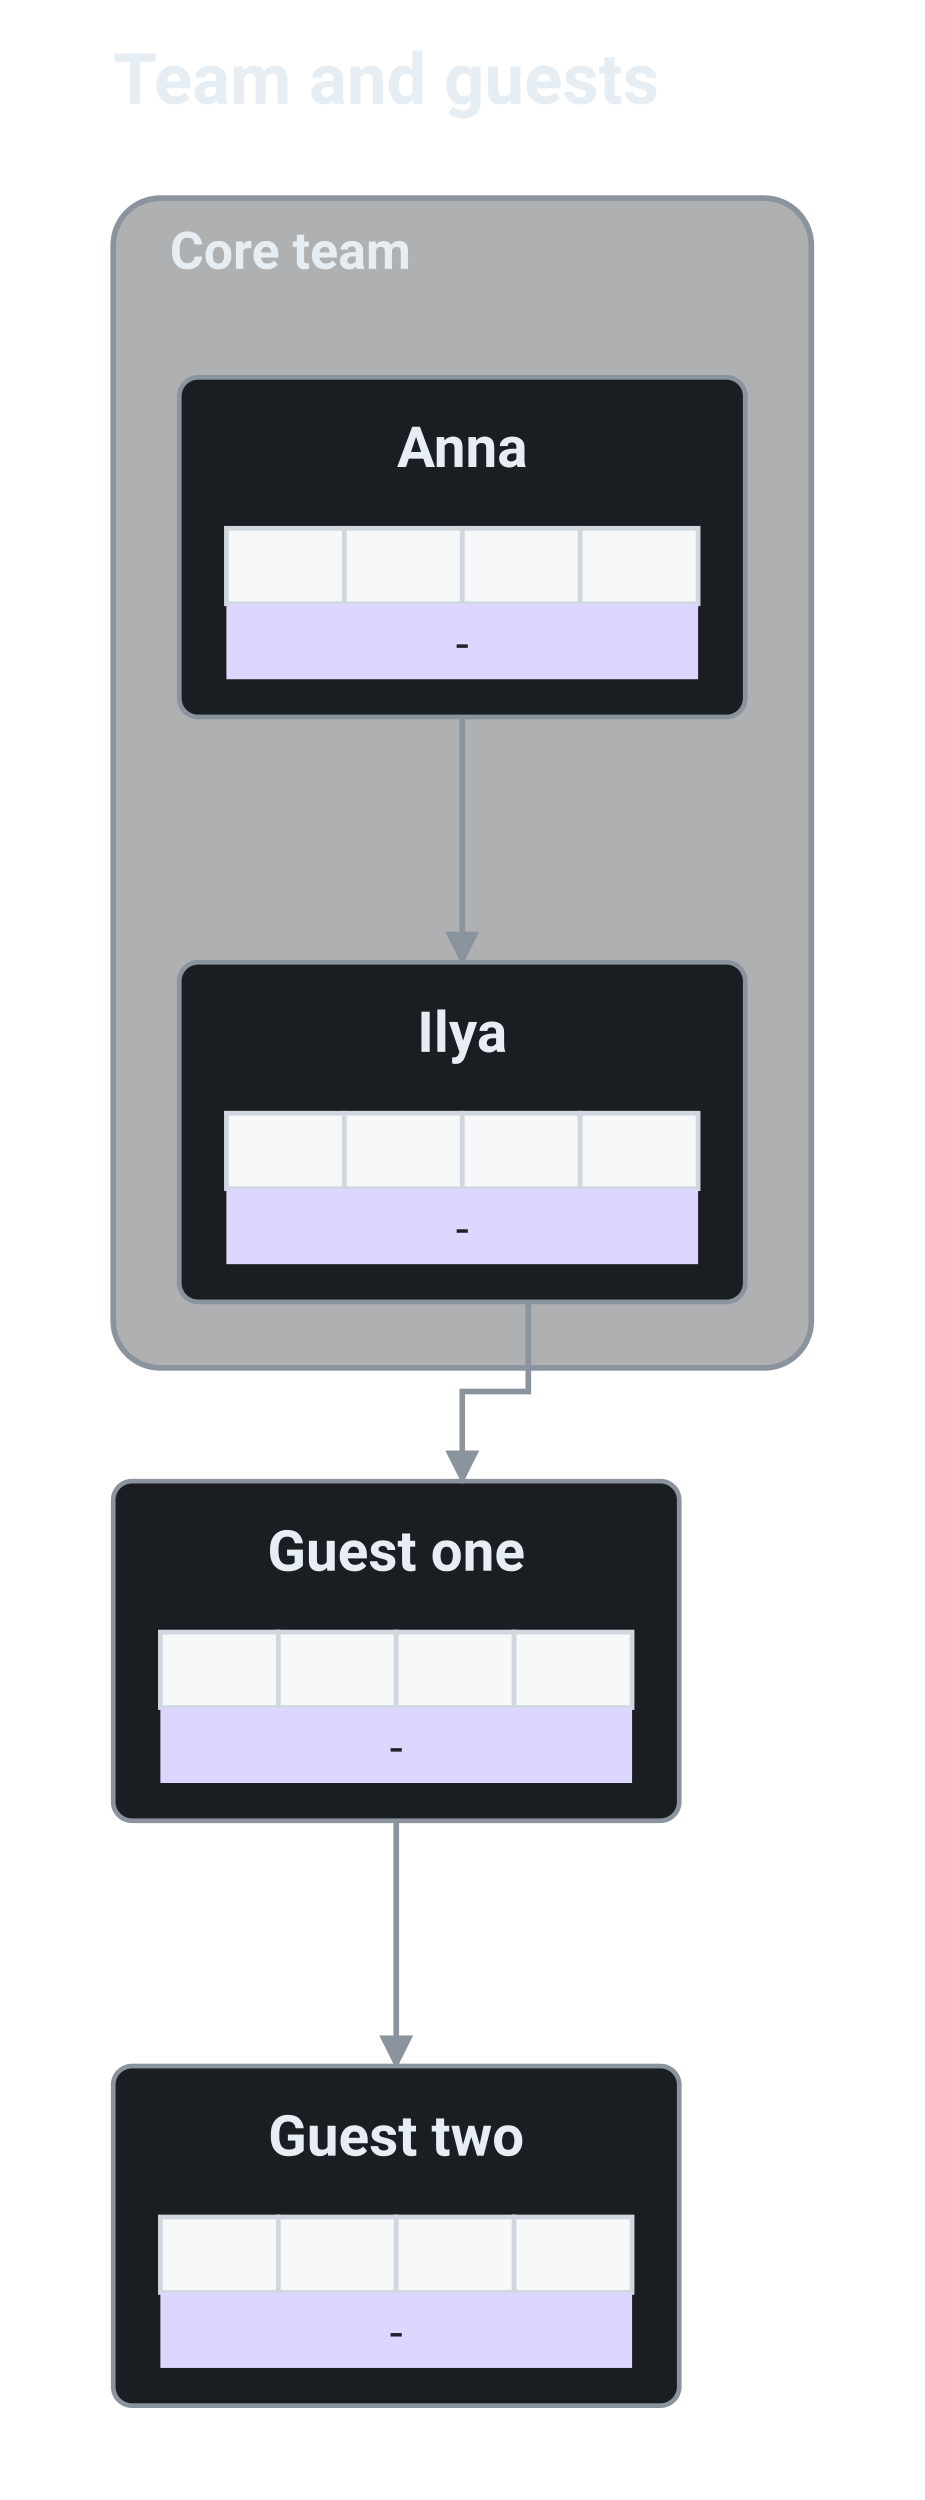
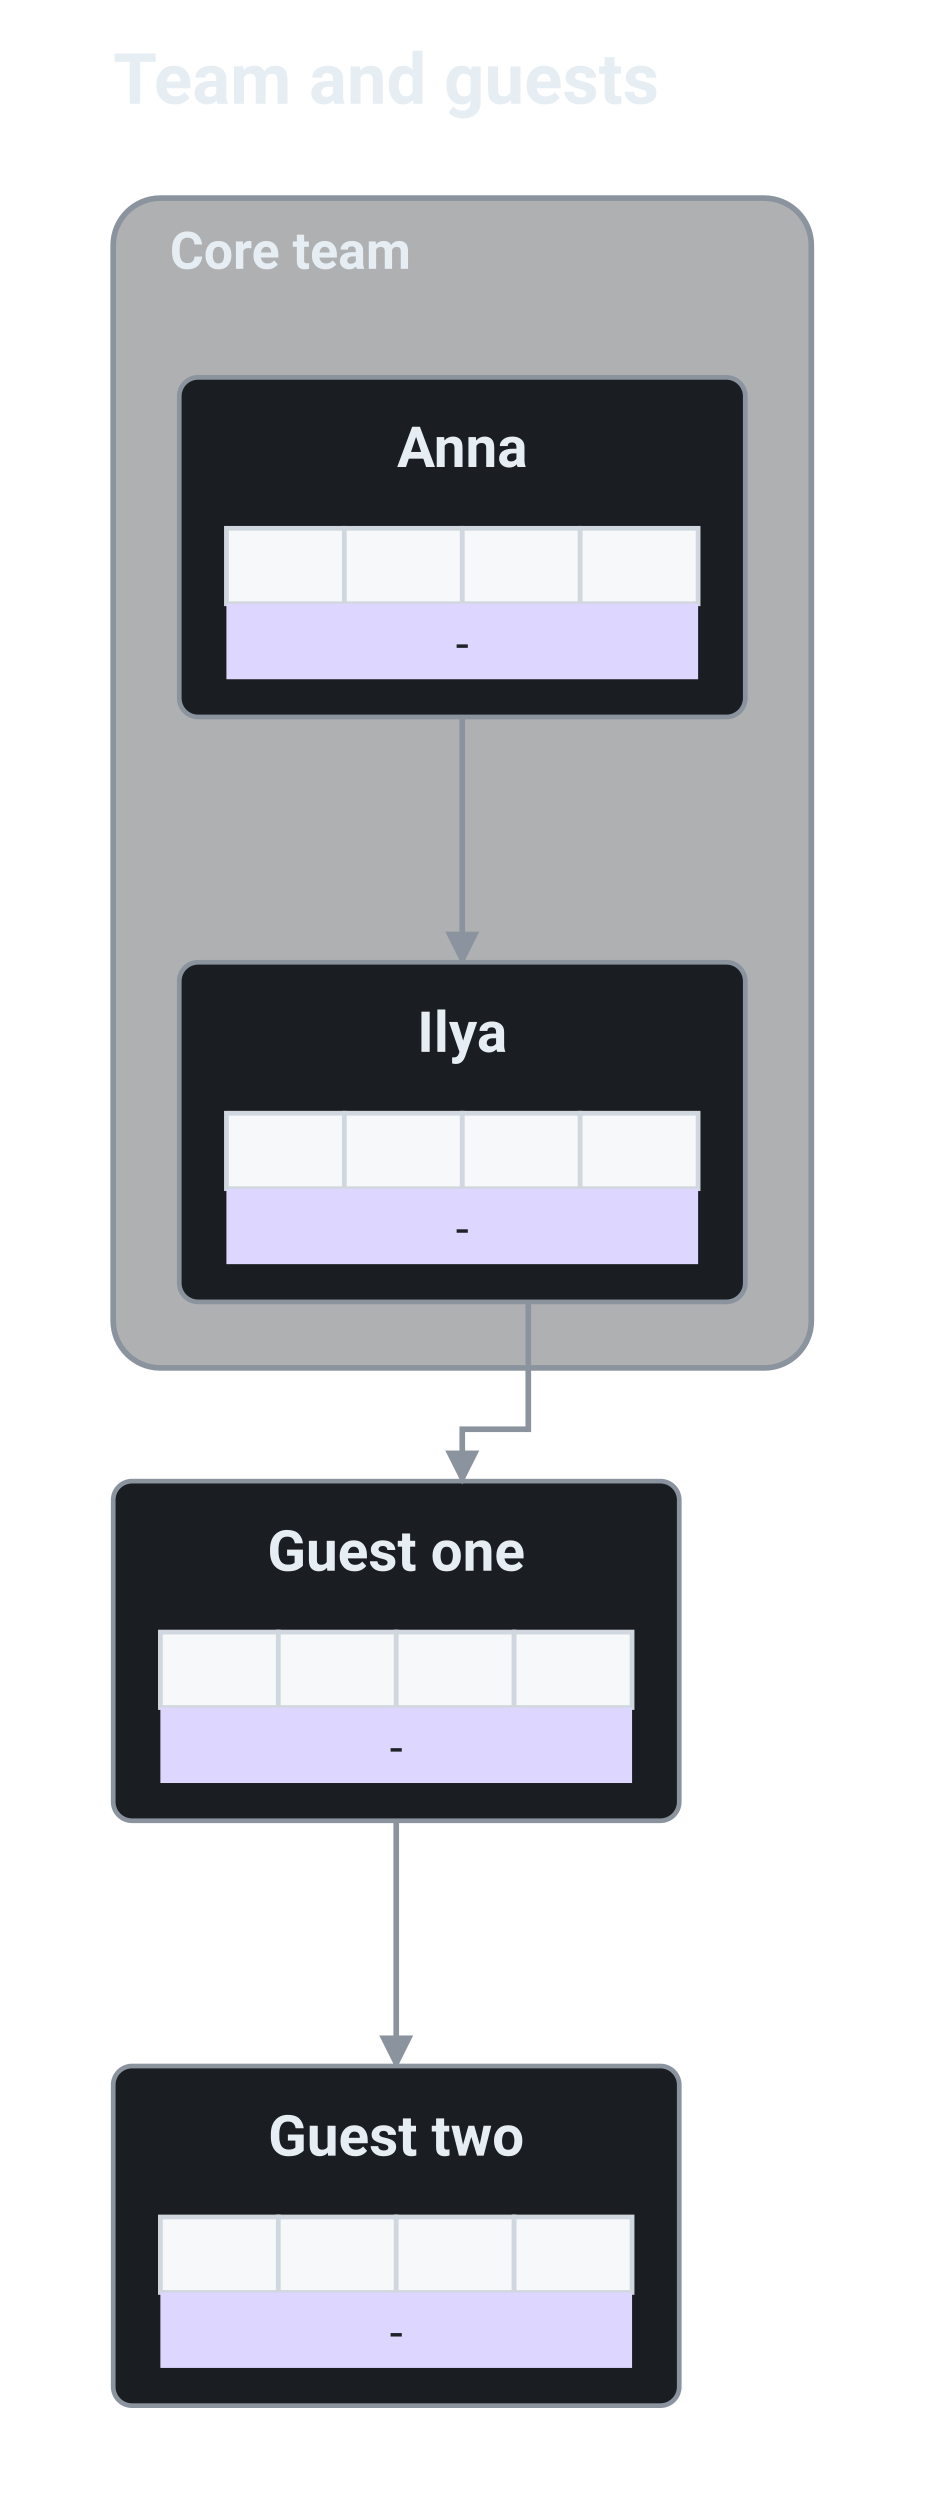
<svg xmlns="http://www.w3.org/2000/svg" viewBox="0 0 196 530" width="196" height="530" role="img" font-family="system-ui, -apple-system, &quot;Segoe UI&quot;, Roboto, sans-serif">
  <text x="24" y="22" fill="#e6edf3" font-size="15" text-anchor="start" font-weight="700">Team and guests</text>
  <defs>
    <marker id="ext-pm-report" viewBox="0 0 10 10" refX="9" refY="5" markerWidth="6" markerHeight="6" orient="auto-start-reverse">
      <path d="M 0 0 L 10 5 L 0 10 z" fill="#8b949e" />
    </marker>
  </defs>
  <rect x="24" y="42" width="148" height="248" rx="10" ry="10" fill="#1a1d21" fill-opacity="0.35" stroke="#8b949e" stroke-width="1.2" data-team="powermap" data-team-id="core" />
  <text x="36" y="57" fill="#e6edf3" font-size="11" text-anchor="start" font-weight="600" data-team-label="1">Core team</text>
  <path d="M 98 152 L 98 178 L 98 178 L 98 204" fill="none" stroke="#8b949e" stroke-width="1.2" marker-end="url(#ext-pm-report)" />
  <path d="M 84 386 L 84 412 L 84 412 L 84 438" fill="none" stroke="#8b949e" stroke-width="1.2" marker-end="url(#ext-pm-report)" />
  <rect x="38" y="80" width="120" height="72" fill="#1a1d21" stroke="#8b949e" stroke-width="1" rx="4" />
  <text x="98" y="99" fill="#e6edf3" font-size="12" text-anchor="middle" font-weight="700">Anna</text>
  <rect x="48" y="112" width="25" height="16" fill="#f6f8fa" stroke="#d0d7de" />
  <rect x="73" y="112" width="25" height="16" fill="#f6f8fa" stroke="#d0d7de" />
  <rect x="98" y="112" width="25" height="16" fill="#f6f8fa" stroke="#d0d7de" />
  <rect x="123" y="112" width="25" height="16" fill="#f6f8fa" stroke="#d0d7de" />
  <rect x="48" y="128" width="100" height="16" fill="#ddd6fe" />
  <text x="98" y="140" fill="#1f2328" font-size="10" text-anchor="middle">-</text>
  <rect x="38" y="204" width="120" height="72" fill="#1a1d21" stroke="#8b949e" stroke-width="1" rx="4" />
  <text x="98" y="223" fill="#e6edf3" font-size="12" text-anchor="middle" font-weight="700">Ilya</text>
  <rect x="48" y="236" width="25" height="16" fill="#f6f8fa" stroke="#d0d7de" />
  <rect x="73" y="236" width="25" height="16" fill="#f6f8fa" stroke="#d0d7de" />
  <rect x="98" y="236" width="25" height="16" fill="#f6f8fa" stroke="#d0d7de" />
  <rect x="123" y="236" width="25" height="16" fill="#f6f8fa" stroke="#d0d7de" />
  <rect x="48" y="252" width="100" height="16" fill="#ddd6fe" />
  <text x="98" y="264" fill="#1f2328" font-size="10" text-anchor="middle">-</text>
  <rect x="24" y="314" width="120" height="72" fill="#1a1d21" stroke="#8b949e" stroke-width="1" rx="4" />
  <text x="84" y="333" fill="#e6edf3" font-size="12" text-anchor="middle" font-weight="700">Guest one</text>
  <rect x="34" y="346" width="25" height="16" fill="#f6f8fa" stroke="#d0d7de" />
  <rect x="59" y="346" width="25" height="16" fill="#f6f8fa" stroke="#d0d7de" />
  <rect x="84" y="346" width="25" height="16" fill="#f6f8fa" stroke="#d0d7de" />
  <rect x="109" y="346" width="25" height="16" fill="#f6f8fa" stroke="#d0d7de" />
  <rect x="34" y="362" width="100" height="16" fill="#ddd6fe" />
  <text x="84" y="374" fill="#1f2328" font-size="10" text-anchor="middle">-</text>
  <rect x="24" y="438" width="120" height="72" fill="#1a1d21" stroke="#8b949e" stroke-width="1" rx="4" />
  <text x="84" y="457" fill="#e6edf3" font-size="12" text-anchor="middle" font-weight="700">Guest two</text>
  <rect x="34" y="470" width="25" height="16" fill="#f6f8fa" stroke="#d0d7de" />
  <rect x="59" y="470" width="25" height="16" fill="#f6f8fa" stroke="#d0d7de" />
  <rect x="84" y="470" width="25" height="16" fill="#f6f8fa" stroke="#d0d7de" />
  <rect x="109" y="470" width="25" height="16" fill="#f6f8fa" stroke="#d0d7de" />
  <rect x="34" y="486" width="100" height="16" fill="#ddd6fe" />
  <text x="84" y="498" fill="#1f2328" font-size="10" text-anchor="middle">-</text>
  <defs>
    <marker id="ext-pm-link-0" viewBox="0 0 10 10" refX="9" refY="5" markerWidth="6" markerHeight="6" orient="auto-start-reverse">
      <path d="M 0 0 L 10 5 L 0 10 z" fill="#8b949e" />
    </marker>
  </defs>
-   <path d="M 112 276 L 112 295 L 98 295 L 98 314" fill="none" stroke="#8b949e" stroke-width="1.2" marker-end="url(#ext-pm-link-0)" />
+   <path d="M 112 276 L 112 303 L 98 303 L 98 314" fill="none" stroke="#8b949e" stroke-width="1.2" marker-end="url(#ext-pm-link-0)" />
</svg>
